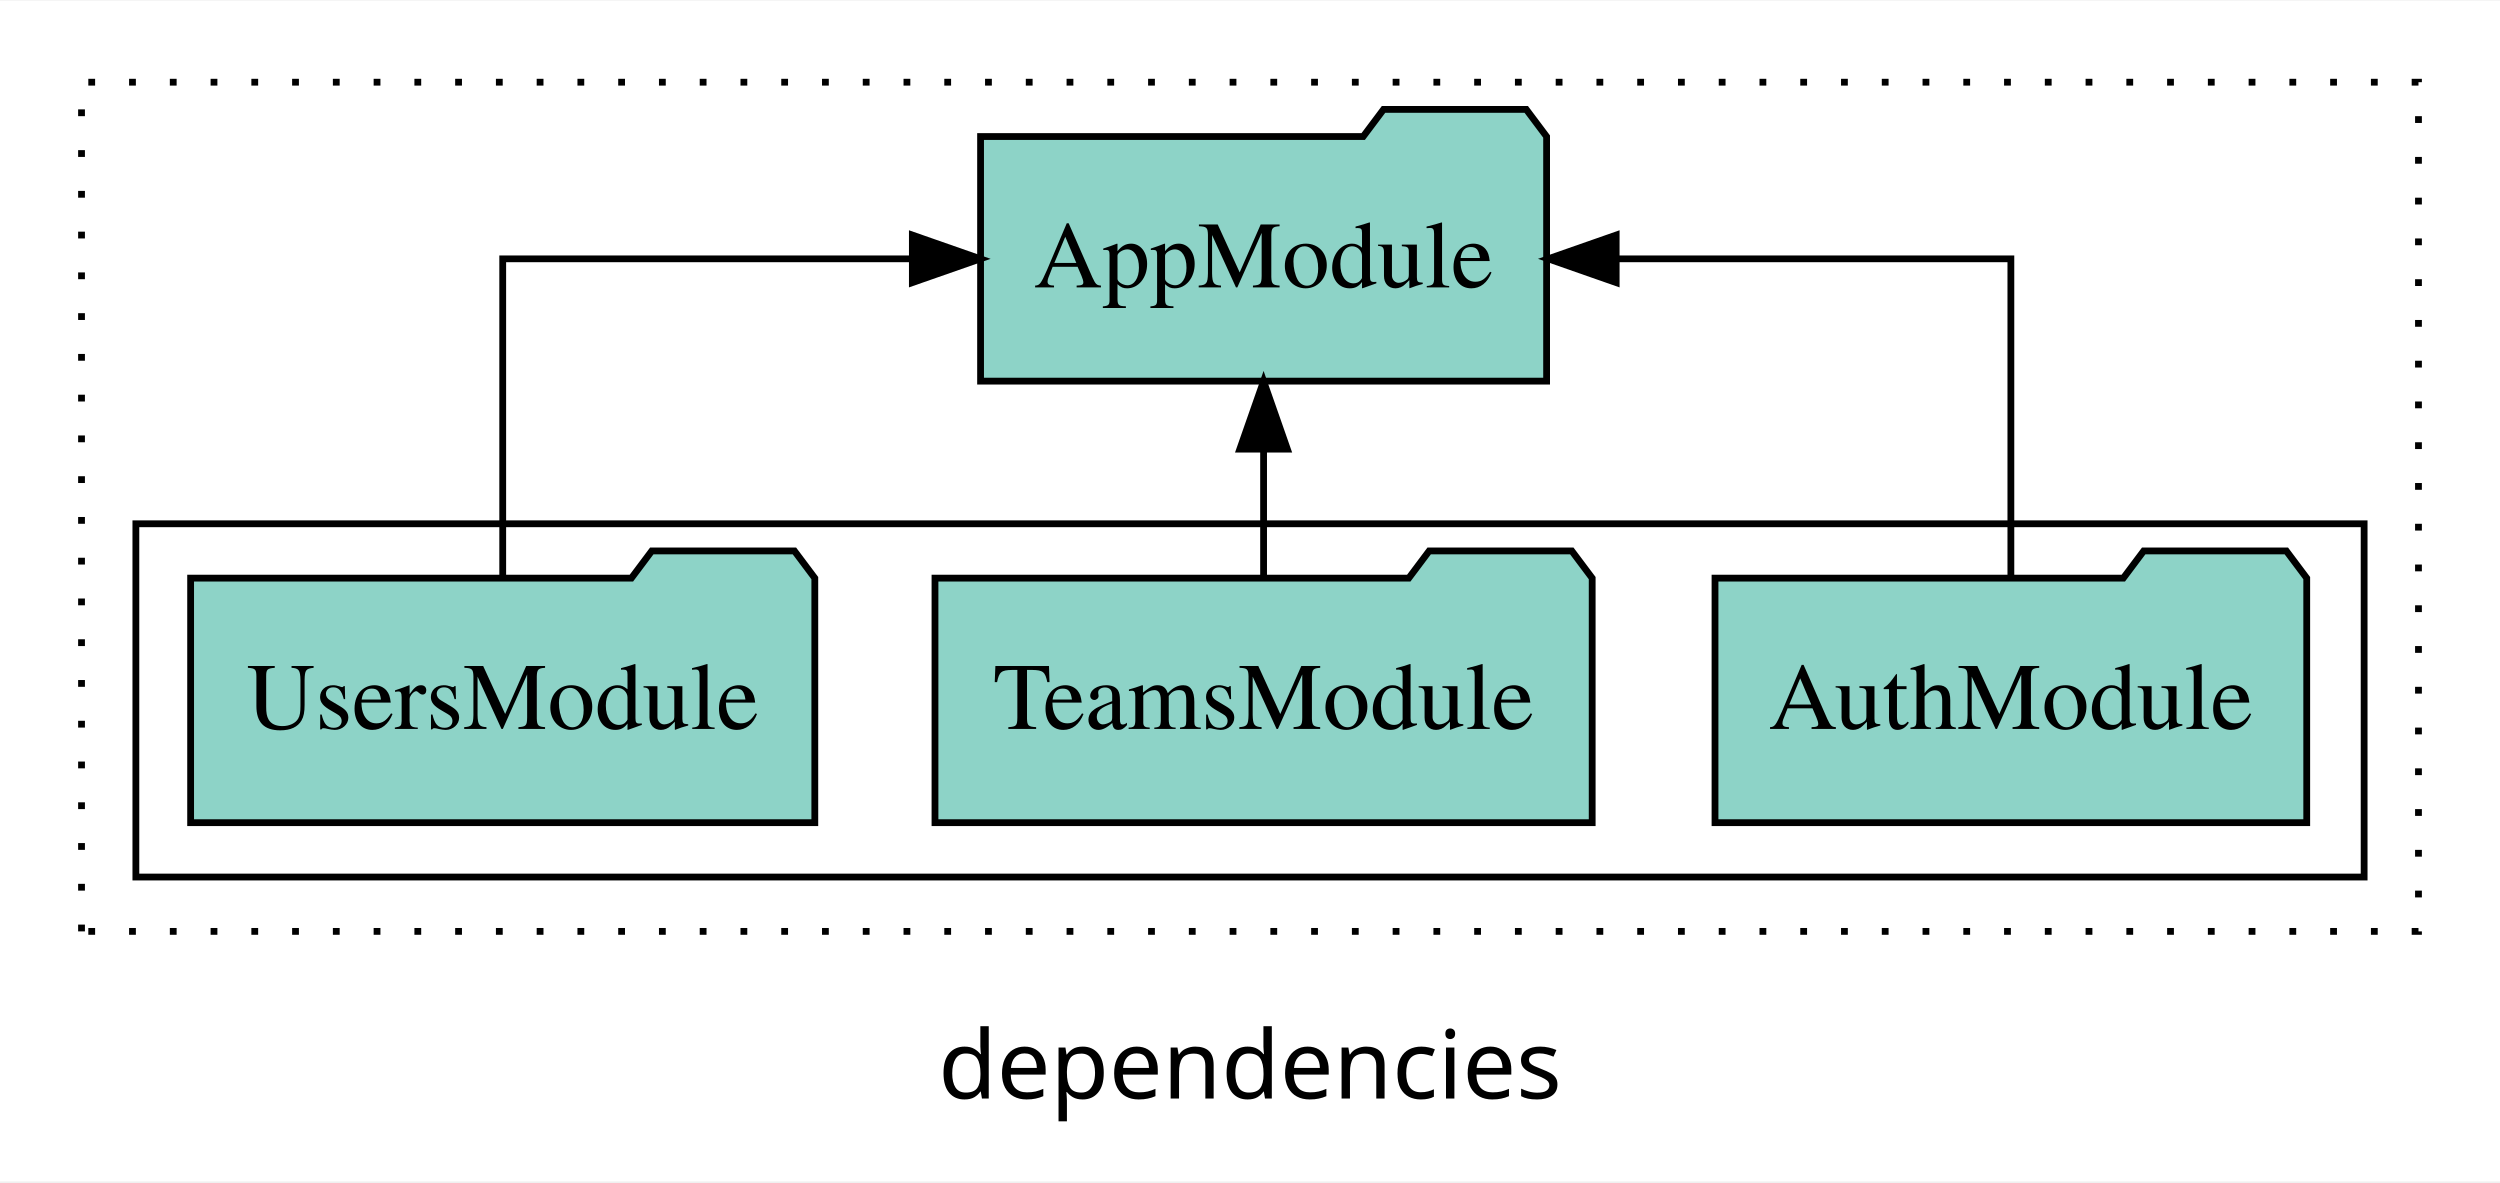
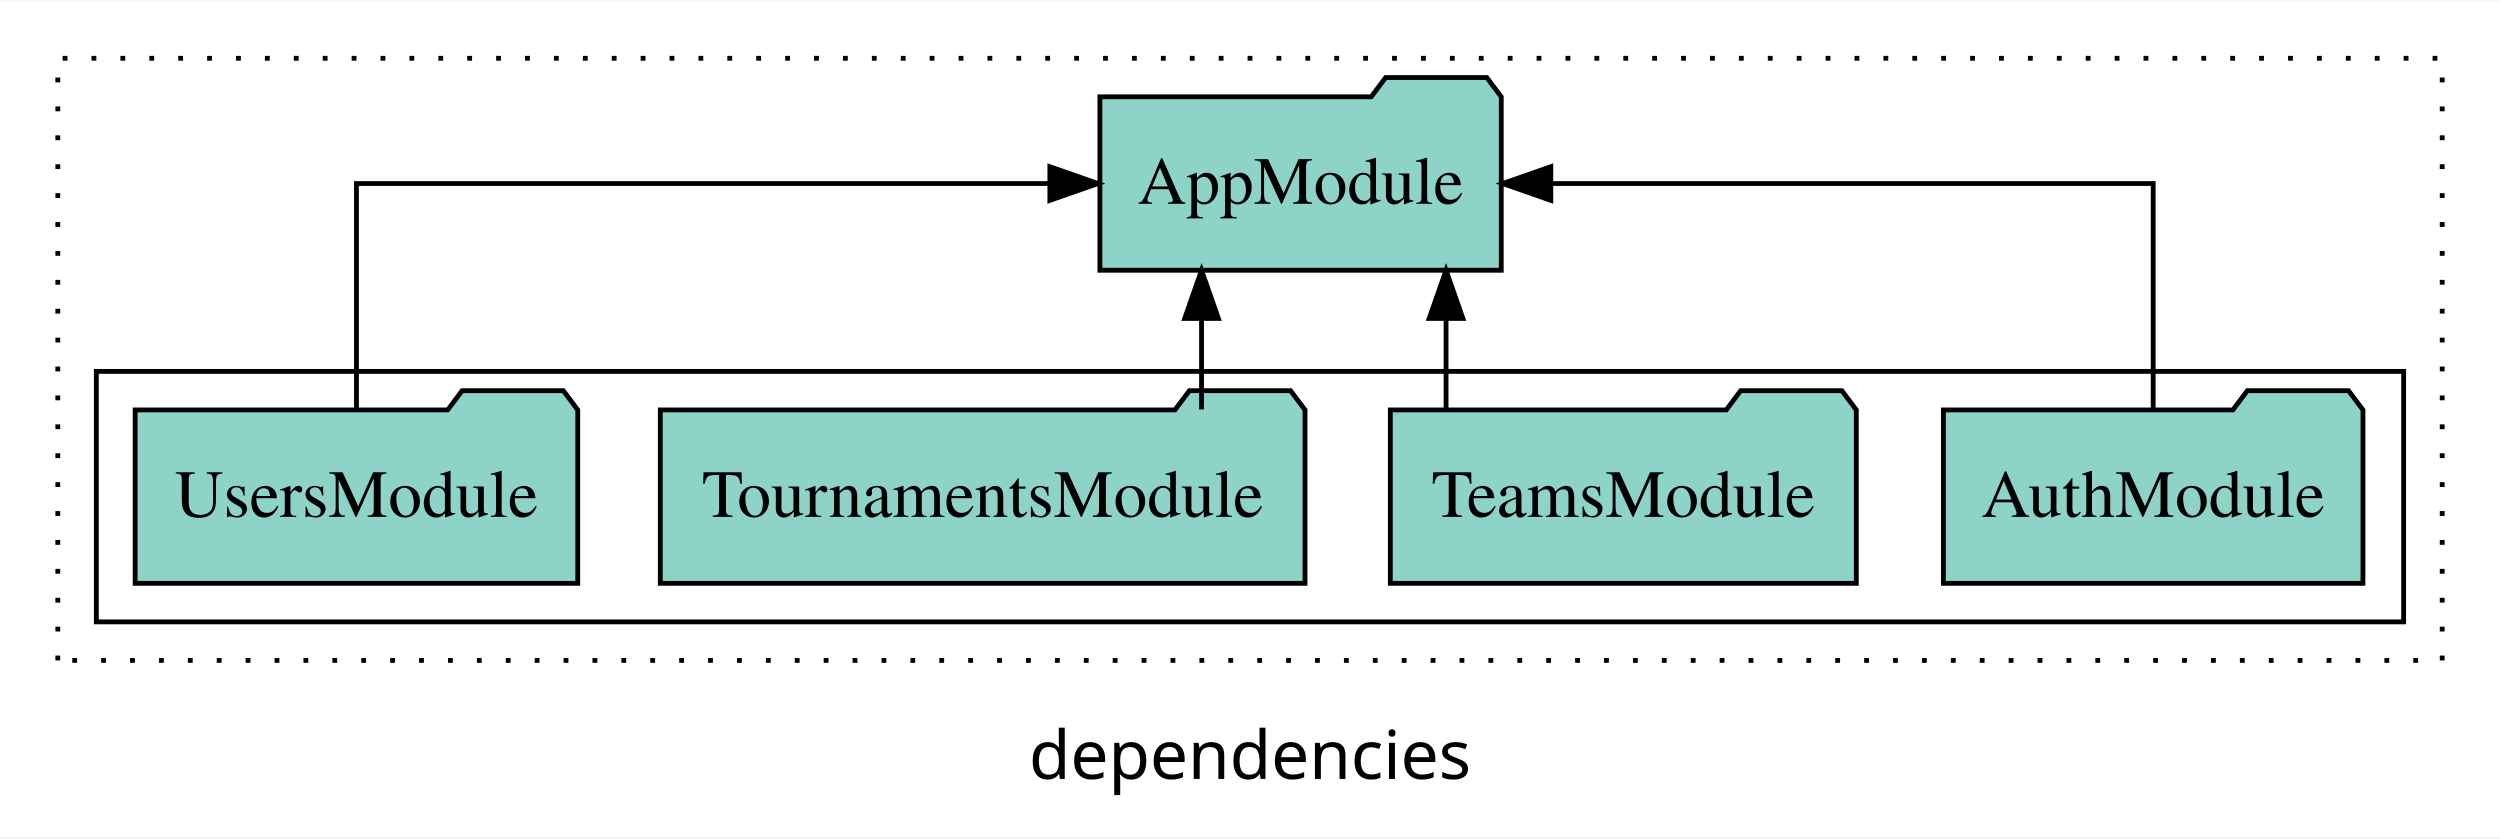
- <svg xmlns="http://www.w3.org/2000/svg" width="368pt" height="174pt" viewBox="0.00 0.00 368.00 173.80">
+ <svg xmlns="http://www.w3.org/2000/svg" width="519pt" height="174pt" viewBox="0.00 0.00 519.00 173.80">
  <g id="graph0" class="graph" transform="scale(1 1) rotate(0) translate(4 169.8)">
-     <polygon fill="white" stroke="transparent" points="-4,4 -4,-169.8 364,-169.8 364,4 -4,4" />
-     <text text-anchor="middle" x="180" y="-8.2" font-family="sans-serif" font-size="14.00">dependencies</text>
+     <polygon fill="white" stroke="transparent" points="-4,4 -4,-169.8 515,-169.8 515,4 -4,4" />
+     <text text-anchor="middle" x="255.5" y="-8.2" font-family="sans-serif" font-size="14.00">dependencies</text>
    <g id="clust1" class="cluster">
-       <polygon fill="none" stroke="black" stroke-dasharray="1,5" points="8,-32.8 8,-157.8 352,-157.8 352,-32.8 8,-32.8" />
+       <polygon fill="none" stroke="black" stroke-dasharray="1,5" points="8,-32.8 8,-157.8 503,-157.8 503,-32.8 8,-32.8" />
    </g>
    <g id="clust3" class="cluster">
-       <polygon fill="none" stroke="black" points="16,-40.8 16,-92.8 344,-92.8 344,-40.8 16,-40.8" />
+       <polygon fill="none" stroke="black" points="16,-40.8 16,-92.8 495,-92.8 495,-40.8 16,-40.8" />
    </g>
    <g id="node1" class="node">
-       <polygon fill="#8dd3c7" stroke="black" points="335.55,-84.8 332.55,-88.8 311.55,-88.8 308.55,-84.8 248.45,-84.8 248.45,-48.8 335.55,-48.8 335.55,-84.8" />
-       <text text-anchor="middle" x="292" y="-62.6" font-family="Times,serif" font-size="14.00">AuthModule</text>
+       <polygon fill="#8dd3c7" stroke="black" points="486.55,-84.8 483.55,-88.8 462.55,-88.8 459.55,-84.8 399.45,-84.8 399.45,-48.8 486.55,-48.8 486.55,-84.8" />
+       <text text-anchor="middle" x="443" y="-62.6" font-family="Times,serif" font-size="14.00">AuthModule</text>
+     </g>
+     <g id="node5" class="node">
+       <polygon fill="#8dd3c7" stroke="black" points="307.66,-149.8 304.66,-153.8 283.66,-153.8 280.66,-149.8 224.34,-149.8 224.34,-113.8 307.66,-113.8 307.66,-149.8" />
+       <text text-anchor="middle" x="266" y="-127.6" font-family="Times,serif" font-size="14.00">AppModule</text>
+     </g>
+     <g id="edge1" class="edge">
+       <path fill="none" stroke="black" d="M443,-84.91C443,-104.14 443,-131.8 443,-131.8 443,-131.8 317.95,-131.8 317.95,-131.8" />
+       <polygon fill="black" stroke="black" points="317.95,-128.3 307.95,-131.8 317.95,-135.3 317.95,-128.3" />
+     </g>
+     <g id="node2" class="node">
+       <polygon fill="#8dd3c7" stroke="black" points="381.37,-84.8 378.37,-88.8 357.37,-88.8 354.37,-84.8 284.63,-84.8 284.63,-48.8 381.37,-48.8 381.37,-84.8" />
+       <text text-anchor="middle" x="333" y="-62.6" font-family="Times,serif" font-size="14.00">TeamsModule</text>
+     </g>
+     <g id="edge2" class="edge">
+       <path fill="none" stroke="black" d="M296.2,-84.91C296.2,-84.91 296.2,-103.79 296.2,-103.79" />
+       <polygon fill="black" stroke="black" points="292.7,-103.79 296.2,-113.79 299.7,-103.79 292.7,-103.79" />
+     </g>
+     <g id="node3" class="node">
+       <polygon fill="#8dd3c7" stroke="black" points="266.92,-84.8 263.92,-88.8 242.92,-88.8 239.92,-84.8 133.08,-84.8 133.08,-48.8 266.92,-48.8 266.92,-84.8" />
+       <text text-anchor="middle" x="200" y="-62.6" font-family="Times,serif" font-size="14.00">TournamentsModule</text>
+     </g>
+     <g id="edge3" class="edge">
+       <path fill="none" stroke="black" d="M245.44,-84.91C245.44,-84.91 245.44,-103.79 245.44,-103.79" />
+       <polygon fill="black" stroke="black" points="241.94,-103.79 245.44,-113.79 248.94,-103.79 241.94,-103.79" />
    </g>
    <g id="node4" class="node">
-       <polygon fill="#8dd3c7" stroke="black" points="223.66,-149.8 220.66,-153.8 199.66,-153.8 196.66,-149.8 140.34,-149.8 140.34,-113.8 223.66,-113.8 223.66,-149.8" />
-       <text text-anchor="middle" x="182" y="-127.6" font-family="Times,serif" font-size="14.00">AppModule</text>
-     </g>
-     <g id="edge1" class="edge">
-       <path fill="none" stroke="black" d="M292,-84.91C292,-104.14 292,-131.8 292,-131.8 292,-131.8 233.9,-131.8 233.9,-131.8" />
-       <polygon fill="black" stroke="black" points="233.9,-128.3 223.9,-131.8 233.9,-135.3 233.9,-128.3" />
-     </g>
-     <g id="node2" class="node">
-       <polygon fill="#8dd3c7" stroke="black" points="230.37,-84.8 227.37,-88.8 206.37,-88.8 203.37,-84.8 133.63,-84.8 133.63,-48.8 230.37,-48.8 230.37,-84.8" />
-       <text text-anchor="middle" x="182" y="-62.6" font-family="Times,serif" font-size="14.00">TeamsModule</text>
-     </g>
-     <g id="edge2" class="edge">
-       <path fill="none" stroke="black" d="M182,-84.91C182,-84.91 182,-103.79 182,-103.79" />
-       <polygon fill="black" stroke="black" points="178.5,-103.79 182,-113.79 185.5,-103.79 178.5,-103.79" />
-     </g>
-     <g id="node3" class="node">
      <polygon fill="#8dd3c7" stroke="black" points="115.94,-84.8 112.94,-88.8 91.94,-88.8 88.94,-84.8 24.06,-84.8 24.06,-48.8 115.94,-48.8 115.94,-84.8" />
      <text text-anchor="middle" x="70" y="-62.6" font-family="Times,serif" font-size="14.00">UsersModule</text>
    </g>
-     <g id="edge3" class="edge">
-       <path fill="none" stroke="black" d="M70,-84.91C70,-104.14 70,-131.8 70,-131.8 70,-131.8 130.3,-131.8 130.3,-131.8" />
-       <polygon fill="black" stroke="black" points="130.3,-135.3 140.3,-131.8 130.3,-128.3 130.3,-135.3" />
+     <g id="edge4" class="edge">
+       <path fill="none" stroke="black" d="M70,-84.91C70,-104.14 70,-131.8 70,-131.8 70,-131.8 213.95,-131.8 213.95,-131.8" />
+       <polygon fill="black" stroke="black" points="213.95,-135.3 223.95,-131.8 213.95,-128.3 213.95,-135.3" />
    </g>
  </g>
</svg>
